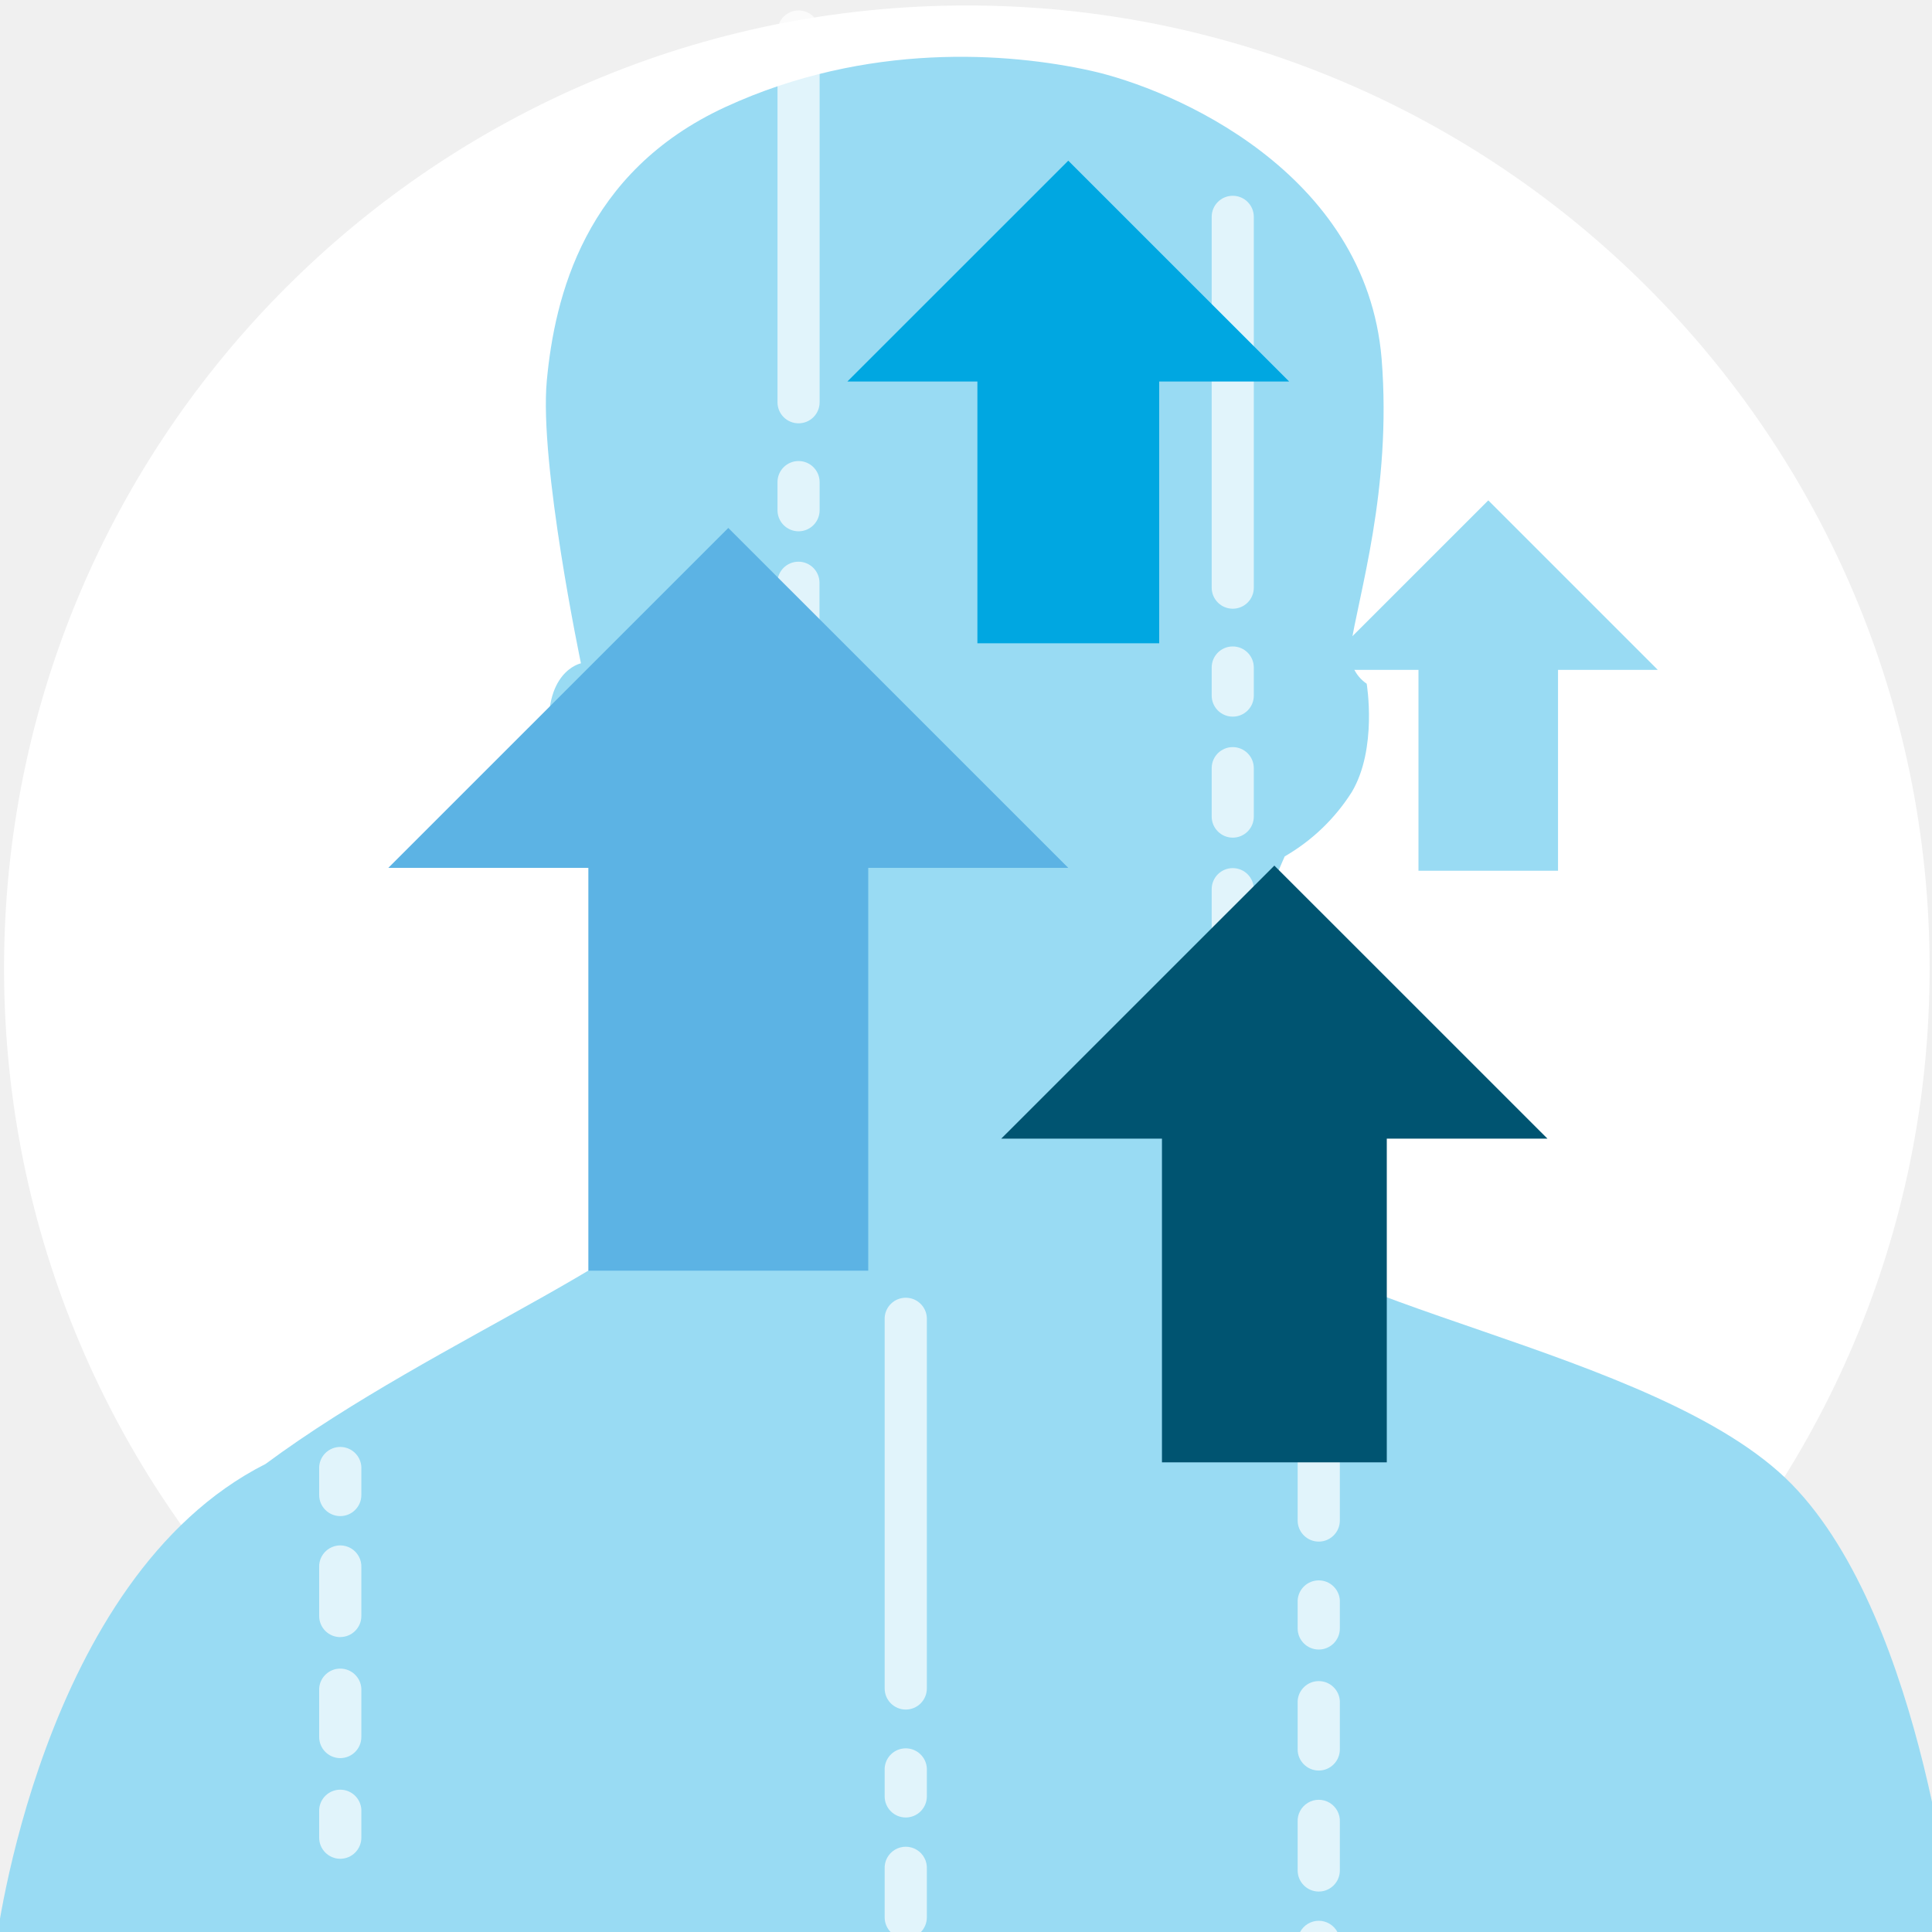
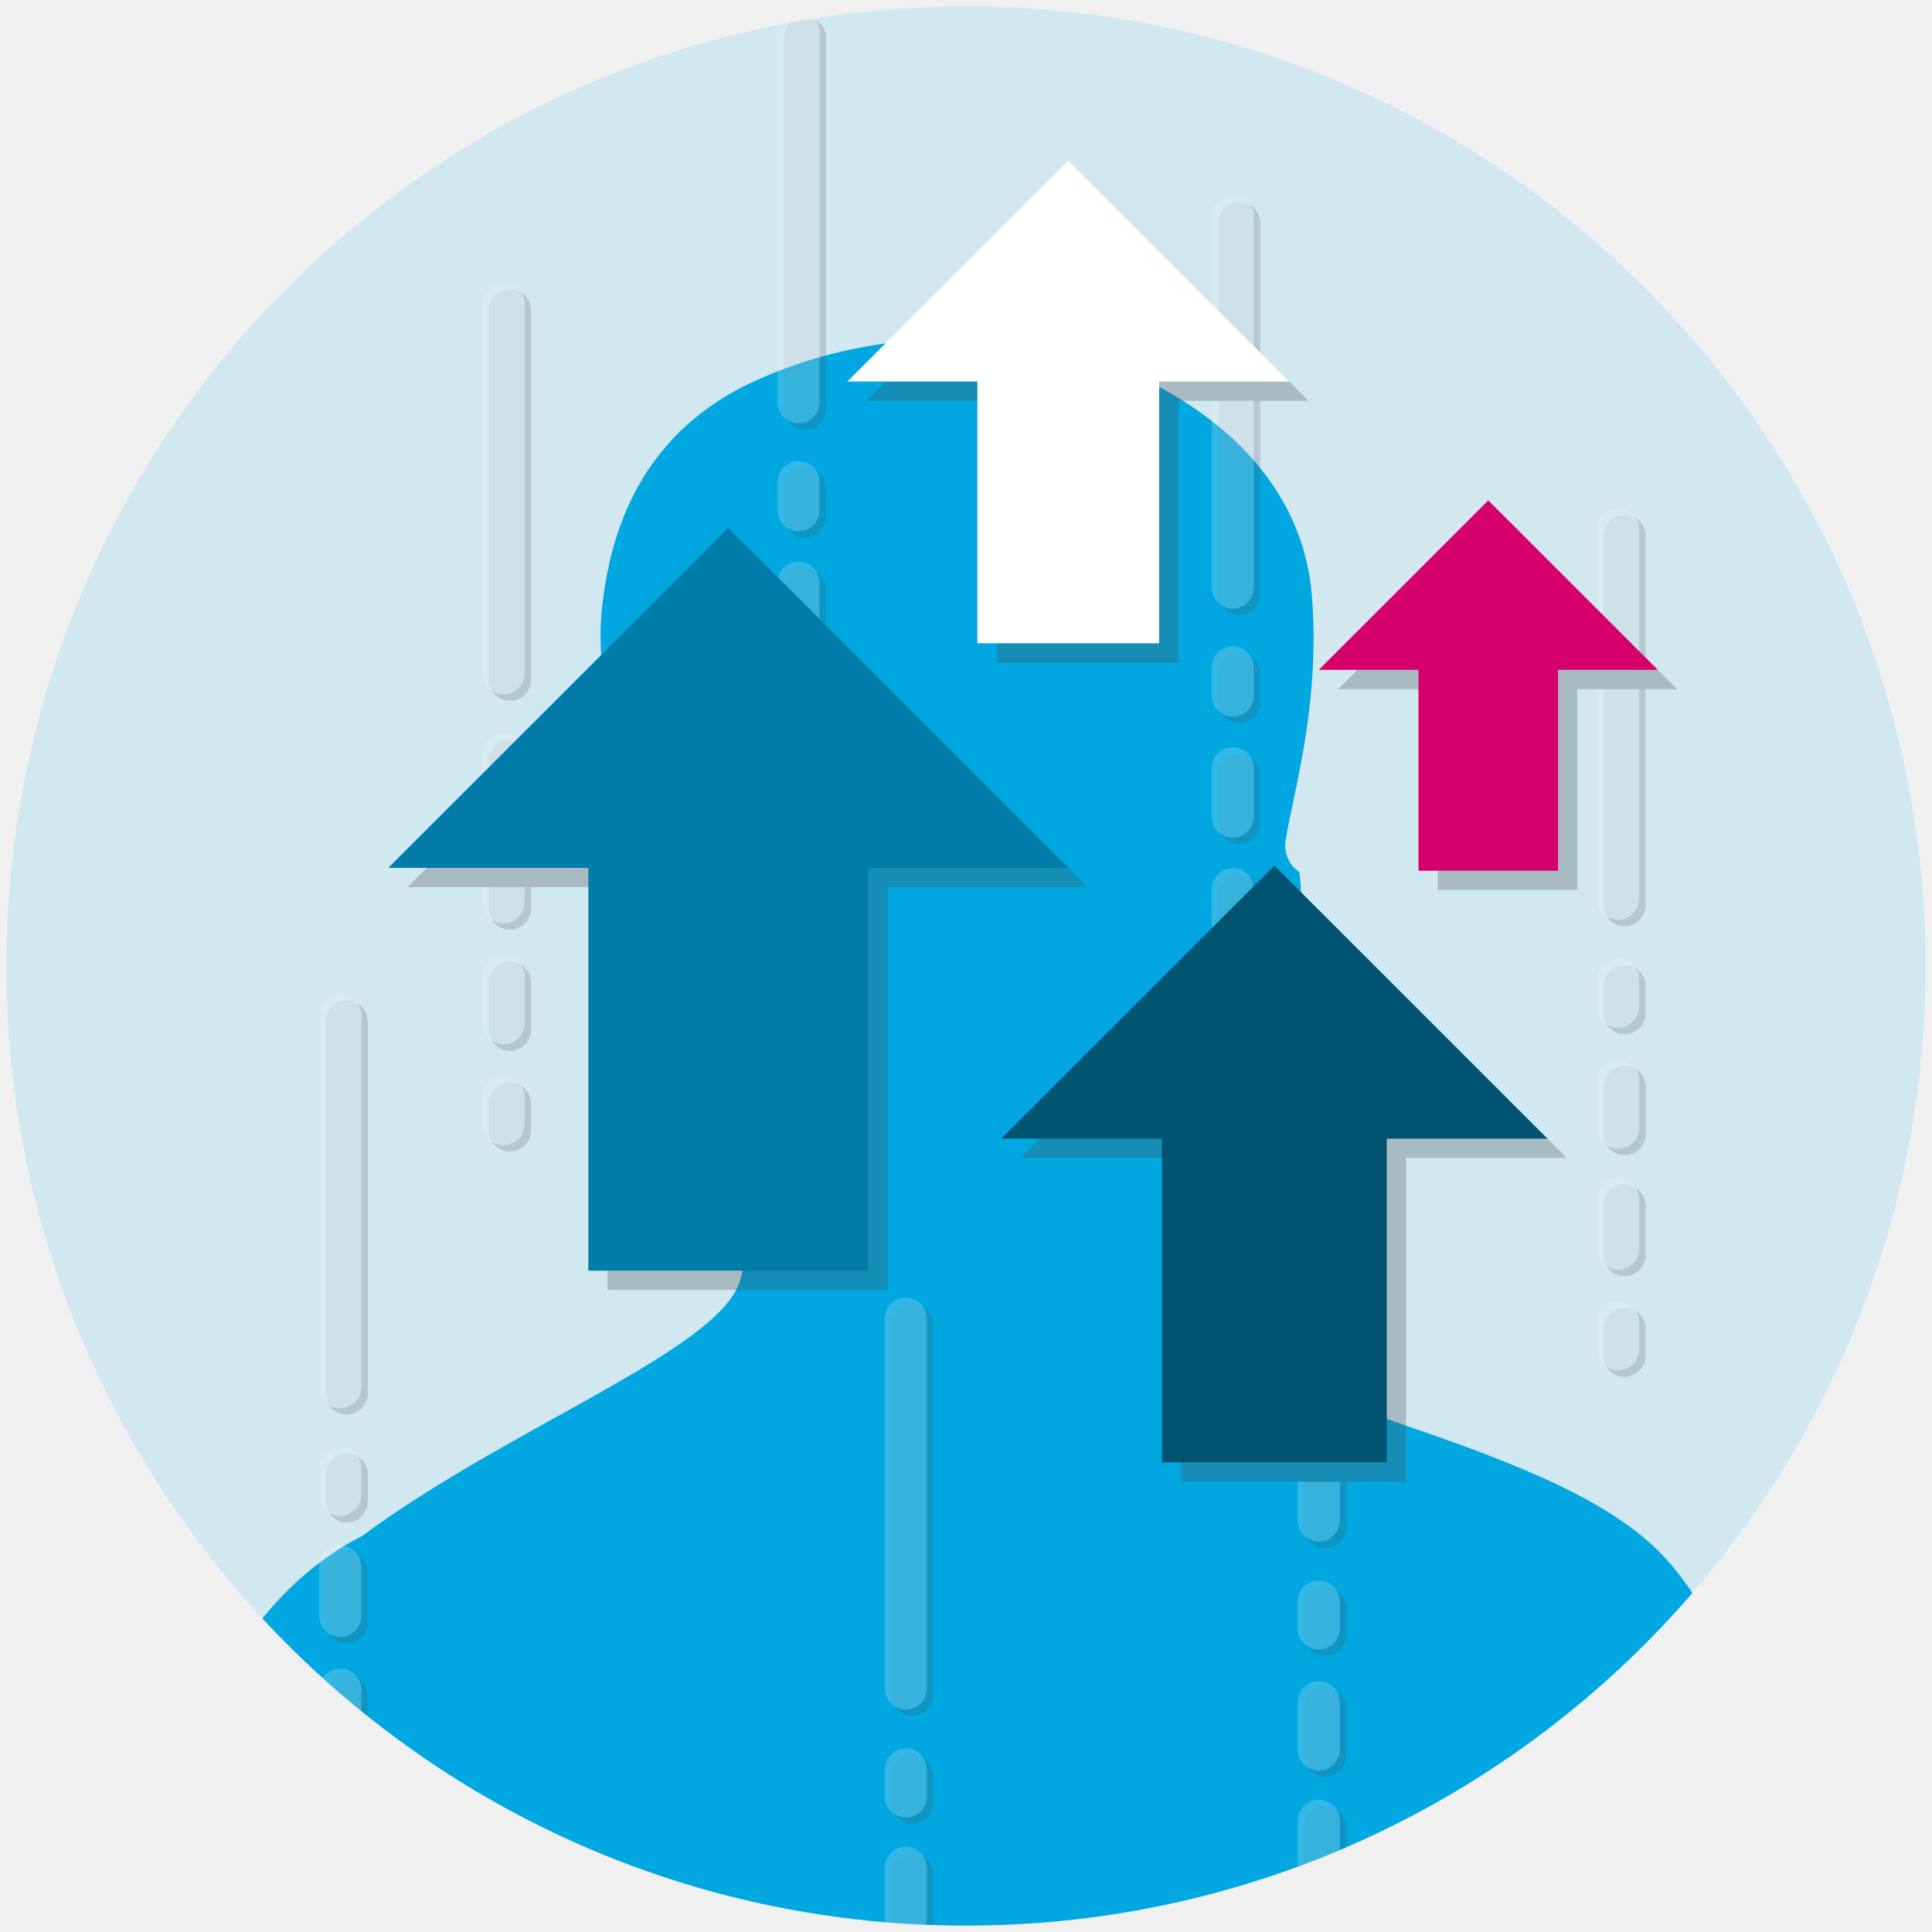
<svg xmlns="http://www.w3.org/2000/svg" viewBox="0 0 300 300">
  <defs>
-     <style>.a{fill:none;}.b{fill:#fff;}.c{fill:#99dbf3;}.d{opacity:0.7;}.e{fill:#00a7e1;}.f{fill:#5cb3e4;}.g{fill:#005471;}</style>
+     <style>.a{fill:#99dbf3;opacity:0.35;}.b{fill:none;}.c{clip-path:url(#a);}.d{fill:#00a7e1;}.e{opacity:0.3;}.f{opacity:0.7;}.g{fill:#4a4f55;}.h{fill:#f3f3f3;}.i{fill:#d6006d;}.j{fill:#fff;}.k{fill:#007da8;}.l{fill:#005471;}</style>
+     <clipPath id="a">
+       <circle class="a" cx="150" cy="150" r="149" />
+     </clipPath>
  </defs>
-   <rect class="a" x="-0.15" y="-0.33" width="300" height="301" />
-   <circle class="b" cx="150.13" cy="150.35" r="149.5" />
-   <path class="c" d="M193.67,187.86c-1.27-3.62-5-9-4.76-15.1.83-18.45,10.58-39.78,10.58-39.78a30.17,30.17,0,0,0,10.42-10c4-6.74,2.31-16.81,2.31-16.81a5.85,5.85,0,0,1-2.53-5.48c1.18-8.12,6.47-24.59,4.85-44.95-2.4-29.1-32.43-41.94-45.17-44.76s-34.68-4.5-56.67,5.61S86.12,46.2,84.91,59.09,90.21,103,90.21,103s-6.12,1.22-4.83,12.28S97.15,132.5,97.15,132.5s17,35.58,13.09,48.28-42.1,26.62-69,46.54C6.24,245-.65,302.11-.65,302.11H303.62s-4.59-50.37-25.41-71.65S198.85,202.44,193.67,187.86Z" />
-   <g class="d">
-     <path class="b" d="M204.77,239.38a3.28,3.28,0,0,1-3.27-3.27V178.53a3.28,3.28,0,0,1,6.55,0v57.58A3.28,3.28,0,0,1,204.77,239.38Z" />
-     <path class="b" d="M204.77,256.14a3.28,3.28,0,0,1-3.27-3.27V248.5a3.28,3.28,0,0,1,6.55,0v4.37A3.28,3.28,0,0,1,204.77,256.14Z" />
-     <path class="b" d="M204.77,293.72a3.28,3.28,0,0,1-3.27-3.28v-7.51a3.28,3.28,0,1,1,6.55,0v7.51A3.28,3.28,0,0,1,204.77,293.72Zm0-18.79a3.28,3.28,0,0,1-3.27-3.27v-7.52a3.28,3.28,0,0,1,6.55,0v7.52A3.28,3.28,0,0,1,204.77,274.93Z" />
-     <path class="b" d="M204.77,309.35a3.27,3.27,0,0,1-3.27-3.27v-4.36a3.28,3.28,0,1,1,6.55,0v4.36A3.27,3.27,0,0,1,204.77,309.35Z" />
+   <rect class="b" x="0.31" y="0.29" width="300" height="300" />
+   <circle class="a" cx="150" cy="150" r="149" />
+   <g class="c">
+     <path class="d" d="M185.88,204.93c-1.08-3.08-4.28-7.68-4-12.84.71-15.69,9-33.84,9-33.84a25.55,25.55,0,0,0,8.86-8.54c3.42-5.73,2-14.3,2-14.3a5,5,0,0,1-2.15-4.66c1-6.9,5.5-20.92,4.12-38.23-2-24.75-27.58-35.68-38.42-38.07s-29.49-3.83-48.2,4.77S94.4,84.43,93.38,95.4s4.5,37.33,4.5,37.33-5.21,1-4.11,10.44,10,14.67,10,14.67,14.48,30.27,11.13,41.07-35.8,22.64-58.65,39.59c-29.8,15-35.66,63.61-35.66,63.61H279.4s-3.9-42.85-21.61-61S190.29,217.33,185.88,204.93Z" />
+     <g class="e">
+       <g class="f">
+         <path class="g" d="M205.77,240.38a3.28,3.28,0,0,1-3.27-3.27V179.53a3.28,3.28,0,0,1,6.55,0v57.58A3.28,3.28,0,0,1,205.77,240.38Z" />
+         <path class="g" d="M205.77,257.14a3.28,3.28,0,0,1-3.27-3.27V249.5a3.28,3.28,0,0,1,6.55,0v4.37A3.28,3.28,0,0,1,205.77,257.14Z" />
+         <path class="g" d="M205.77,294.72a3.28,3.28,0,0,1-3.27-3.28v-7.51a3.28,3.28,0,1,1,6.55,0v7.51A3.28,3.28,0,0,1,205.77,294.72Zm0-18.79a3.28,3.28,0,0,1-3.27-3.27v-7.52a3.28,3.28,0,0,1,6.55,0v7.52A3.28,3.28,0,0,1,205.77,275.93Z" />
+         <path class="g" d="M205.77,310.35a3.27,3.27,0,0,1-3.27-3.27v-4.36a3.28,3.28,0,1,1,6.55,0v4.36A3.27,3.27,0,0,1,205.77,310.35Z" />
+       </g>
+       <g class="f">
+         <path class="g" d="M53.84,219.66a3.28,3.28,0,0,1-3.28-3.28V158.81a3.28,3.28,0,1,1,6.55,0v57.57A3.28,3.28,0,0,1,53.84,219.66Z" />
+         <path class="g" d="M53.84,236.42a3.28,3.28,0,0,1-3.28-3.28v-4.36a3.28,3.28,0,0,1,6.55,0v4.36A3.28,3.28,0,0,1,53.84,236.42Z" />
+         <path class="g" d="M53.84,274a3.28,3.28,0,0,1-3.28-3.27V263.2a3.28,3.28,0,0,1,6.55,0v7.52A3.28,3.28,0,0,1,53.84,274Zm0-18.79a3.27,3.27,0,0,1-3.28-3.27v-7.51a3.28,3.28,0,1,1,6.55,0v7.51A3.27,3.27,0,0,1,53.84,255.2Z" />
+         <path class="g" d="M53.84,289.63a3.28,3.28,0,0,1-3.28-3.28V282a3.28,3.28,0,0,1,6.55,0v4.36A3.28,3.28,0,0,1,53.84,289.63Z" />
+       </g>
+       <g class="f">
+         <path class="g" d="M141.64,266.46a3.28,3.28,0,0,1-3.27-3.27V205.61a3.28,3.28,0,0,1,6.55,0v57.58A3.28,3.28,0,0,1,141.64,266.46Z" />
+         <path class="g" d="M141.64,283.22a3.28,3.28,0,0,1-3.27-3.27v-4.37a3.28,3.28,0,0,1,6.55,0V280A3.28,3.28,0,0,1,141.64,283.22Z" />
+         <path class="g" d="M141.64,320.79a3.27,3.27,0,0,1-3.27-3.27V310a3.28,3.28,0,0,1,6.55,0v7.52A3.27,3.27,0,0,1,141.64,320.79Zm0-18.79a3.27,3.27,0,0,1-3.27-3.27v-7.51a3.28,3.28,0,1,1,6.55,0v7.51A3.27,3.27,0,0,1,141.64,302Z" />
+       </g>
+       <g class="f">
+         <path class="g" d="M252.25,143.83a3.28,3.28,0,0,1-3.27-3.28V83a3.28,3.28,0,0,1,6.55,0v57.57A3.28,3.28,0,0,1,252.25,143.83Z" />
+         <path class="g" d="M252.25,160.59a3.28,3.28,0,0,1-3.27-3.27V153a3.28,3.28,0,0,1,6.55,0v4.37A3.28,3.28,0,0,1,252.25,160.59Z" />
+         <path class="g" d="M252.25,198.16a3.27,3.27,0,0,1-3.27-3.27v-7.51a3.28,3.28,0,1,1,6.55,0v7.51A3.27,3.27,0,0,1,252.25,198.16Zm0-18.78A3.28,3.28,0,0,1,249,176.1v-7.51a3.28,3.28,0,0,1,6.55,0v7.51A3.28,3.28,0,0,1,252.25,179.38Z" />
+         <path class="g" d="M252.25,213.8a3.28,3.28,0,0,1-3.27-3.27v-4.37a3.28,3.28,0,0,1,6.55,0v4.37A3.28,3.28,0,0,1,252.25,213.8Z" />
+       </g>
+       <g class="f">
+         <path class="g" d="M125,66.73a3.26,3.26,0,0,1-3.27-3.27V5.89a3.27,3.27,0,1,1,6.54,0V63.46A3.26,3.26,0,0,1,125,66.73Z" />
+         <path class="g" d="M125,83.5a3.27,3.27,0,0,1-3.27-3.28V75.86a3.27,3.27,0,0,1,6.54,0v4.36A3.27,3.27,0,0,1,125,83.5Z" />
+         <path class="g" d="M125,121.07a3.27,3.27,0,0,1-3.27-3.27v-7.52a3.27,3.27,0,1,1,6.54,0v7.52A3.27,3.27,0,0,1,125,121.07Zm0-18.79A3.26,3.26,0,0,1,121.71,99V91.49a3.27,3.27,0,0,1,6.54,0V99A3.26,3.26,0,0,1,125,102.28Z" />
+         <path class="g" d="M125,136.71a3.27,3.27,0,0,1-3.27-3.28v-4.36a3.27,3.27,0,0,1,6.54,0v4.36A3.27,3.27,0,0,1,125,136.71Z" />
+       </g>
+       <g class="f">
+         <path class="g" d="M79.19,108.84a3.27,3.27,0,0,1-3.28-3.27V48a3.28,3.28,0,0,1,6.55,0v57.58A3.27,3.27,0,0,1,79.19,108.84Z" />
+         <path class="g" d="M79.19,125.6a3.27,3.27,0,0,1-3.28-3.27V118a3.28,3.28,0,0,1,6.55,0v4.37A3.27,3.27,0,0,1,79.19,125.6Z" />
+         <path class="g" d="M79.19,163.18a3.28,3.28,0,0,1-3.28-3.28v-7.51a3.28,3.28,0,0,1,6.55,0v7.51A3.28,3.28,0,0,1,79.19,163.18Zm0-18.79a3.28,3.28,0,0,1-3.28-3.27V133.6a3.28,3.28,0,0,1,6.55,0v7.52A3.28,3.28,0,0,1,79.19,144.39Z" />
+         <path class="g" d="M79.19,178.81a3.27,3.27,0,0,1-3.28-3.27v-4.36a3.28,3.28,0,0,1,6.55,0v4.36A3.27,3.27,0,0,1,79.19,178.81Z" />
+       </g>
+       <g class="f">
+         <path class="g" d="M192.42,95.52a3.27,3.27,0,0,1-3.27-3.27V34.67a3.27,3.27,0,0,1,6.54,0V92.25A3.26,3.26,0,0,1,192.42,95.52Z" />
+         <path class="g" d="M192.42,112.28a3.27,3.27,0,0,1-3.27-3.27v-4.36a3.27,3.27,0,1,1,6.54,0V109A3.26,3.26,0,0,1,192.42,112.28Z" />
+         <path class="g" d="M192.42,149.86a3.28,3.28,0,0,1-3.27-3.28v-7.51a3.27,3.27,0,0,1,6.54,0v7.51A3.27,3.27,0,0,1,192.42,149.86Zm0-18.79a3.28,3.28,0,0,1-3.27-3.27v-7.52a3.27,3.27,0,0,1,6.54,0v7.52A3.27,3.27,0,0,1,192.42,131.07Z" />
+         <path class="g" d="M192.42,165.49a3.27,3.27,0,0,1-3.27-3.27v-4.36a3.27,3.27,0,0,1,6.54,0v4.36A3.26,3.26,0,0,1,192.42,165.49Z" />
+       </g>
+       <g class="f">
+         <path class="h" d="M204.77,239.38a3.28,3.28,0,0,1-3.27-3.27V178.53a3.28,3.28,0,0,1,6.55,0v57.58A3.28,3.28,0,0,1,204.77,239.38Z" />
+         <path class="h" d="M204.77,256.14a3.28,3.28,0,0,1-3.27-3.27V248.5a3.28,3.28,0,0,1,6.55,0v4.37A3.28,3.28,0,0,1,204.77,256.14Z" />
+         <path class="h" d="M204.77,293.72a3.28,3.28,0,0,1-3.27-3.28v-7.51a3.28,3.28,0,1,1,6.55,0v7.51A3.28,3.28,0,0,1,204.77,293.72Zm0-18.79a3.28,3.28,0,0,1-3.27-3.27v-7.52a3.28,3.28,0,0,1,6.55,0v7.52A3.28,3.28,0,0,1,204.77,274.93Z" />
+         <path class="h" d="M204.77,309.35a3.27,3.27,0,0,1-3.27-3.27v-4.36a3.28,3.28,0,1,1,6.55,0v4.36A3.27,3.27,0,0,1,204.77,309.35Z" />
+       </g>
+       <g class="f">
+         <path class="h" d="M52.84,218.66a3.28,3.28,0,0,1-3.28-3.28V157.81a3.28,3.28,0,1,1,6.55,0v57.57A3.28,3.28,0,0,1,52.84,218.66Z" />
+         <path class="h" d="M52.84,235.42a3.28,3.28,0,0,1-3.28-3.28v-4.36a3.28,3.28,0,0,1,6.55,0v4.36A3.28,3.28,0,0,1,52.84,235.42Z" />
+         <path class="h" d="M52.84,273a3.28,3.28,0,0,1-3.28-3.27V262.2a3.28,3.28,0,0,1,6.55,0v7.52A3.28,3.28,0,0,1,52.84,273Zm0-18.79a3.27,3.27,0,0,1-3.28-3.27v-7.51a3.28,3.28,0,1,1,6.55,0v7.51A3.27,3.27,0,0,1,52.84,254.2Z" />
+         <path class="h" d="M52.84,288.63a3.28,3.28,0,0,1-3.28-3.28V281a3.28,3.28,0,0,1,6.55,0v4.36A3.28,3.28,0,0,1,52.84,288.63Z" />
+       </g>
+       <g class="f">
+         <path class="h" d="M140.64,265.46a3.28,3.28,0,0,1-3.27-3.27V204.61a3.28,3.28,0,0,1,6.55,0v57.58A3.28,3.28,0,0,1,140.64,265.46Z" />
+         <path class="h" d="M140.64,282.22a3.28,3.28,0,0,1-3.27-3.27v-4.37a3.28,3.28,0,0,1,6.55,0V279A3.28,3.28,0,0,1,140.64,282.22Z" />
+         <path class="h" d="M140.64,319.79a3.27,3.27,0,0,1-3.27-3.27V309a3.28,3.28,0,0,1,6.55,0v7.52A3.27,3.27,0,0,1,140.64,319.79Zm0-18.79a3.27,3.27,0,0,1-3.27-3.27v-7.51a3.28,3.28,0,1,1,6.55,0v7.51A3.27,3.27,0,0,1,140.64,301Z" />
+       </g>
+       <g class="f">
+         <path class="h" d="M251.25,142.83a3.28,3.28,0,0,1-3.27-3.28V82a3.28,3.28,0,0,1,6.55,0v57.57A3.28,3.28,0,0,1,251.25,142.83Z" />
+         <path class="h" d="M251.25,159.59a3.28,3.28,0,0,1-3.27-3.27V152a3.28,3.28,0,0,1,6.55,0v4.37A3.28,3.28,0,0,1,251.25,159.59Z" />
+         <path class="h" d="M251.25,197.16a3.27,3.27,0,0,1-3.27-3.27v-7.51a3.28,3.28,0,1,1,6.55,0v7.51A3.27,3.27,0,0,1,251.25,197.16Zm0-18.78A3.28,3.28,0,0,1,248,175.1v-7.51a3.28,3.28,0,0,1,6.55,0v7.51A3.28,3.28,0,0,1,251.25,178.38Z" />
+         <path class="h" d="M251.25,212.8a3.28,3.28,0,0,1-3.27-3.27v-4.37a3.28,3.28,0,0,1,6.55,0v4.37A3.28,3.28,0,0,1,251.25,212.8Z" />
+       </g>
+       <g class="f">
+         <path class="h" d="M124,65.73a3.26,3.26,0,0,1-3.27-3.27V4.89a3.27,3.27,0,1,1,6.54,0V62.46A3.26,3.26,0,0,1,124,65.73Z" />
+         <path class="h" d="M124,82.5a3.27,3.27,0,0,1-3.27-3.28V74.86a3.27,3.27,0,0,1,6.54,0v4.36A3.27,3.27,0,0,1,124,82.5Z" />
+         <path class="h" d="M124,120.07a3.27,3.27,0,0,1-3.27-3.27v-7.52a3.27,3.27,0,1,1,6.54,0v7.52A3.27,3.27,0,0,1,124,120.07Zm0-18.79A3.26,3.26,0,0,1,120.71,98V90.49a3.27,3.27,0,0,1,6.54,0V98A3.26,3.26,0,0,1,124,101.28Z" />
+         <path class="h" d="M124,135.71a3.27,3.27,0,0,1-3.27-3.28v-4.36a3.27,3.27,0,0,1,6.54,0v4.36A3.27,3.27,0,0,1,124,135.71Z" />
+       </g>
+       <g class="f">
+         <path class="h" d="M78.19,107.84a3.27,3.27,0,0,1-3.28-3.27V47a3.28,3.28,0,0,1,6.55,0v57.58A3.27,3.27,0,0,1,78.19,107.84Z" />
+         <path class="h" d="M78.19,124.6a3.27,3.27,0,0,1-3.28-3.27V117a3.28,3.28,0,0,1,6.55,0v4.37A3.27,3.27,0,0,1,78.19,124.6Z" />
+         <path class="h" d="M78.19,162.18a3.28,3.28,0,0,1-3.28-3.28v-7.51a3.28,3.28,0,0,1,6.55,0v7.51A3.28,3.28,0,0,1,78.19,162.18Zm0-18.79a3.28,3.28,0,0,1-3.28-3.27V132.6a3.28,3.28,0,0,1,6.55,0v7.52A3.28,3.28,0,0,1,78.19,143.39Z" />
+         <path class="h" d="M78.19,177.81a3.27,3.27,0,0,1-3.28-3.27v-4.36a3.28,3.28,0,0,1,6.55,0v4.36A3.27,3.27,0,0,1,78.19,177.81Z" />
+       </g>
+       <g class="f">
+         <path class="h" d="M191.42,94.52a3.27,3.27,0,0,1-3.27-3.27V33.67a3.27,3.27,0,0,1,6.54,0V91.25A3.26,3.26,0,0,1,191.42,94.52Z" />
+         <path class="h" d="M191.42,111.28a3.27,3.27,0,0,1-3.27-3.27v-4.36a3.27,3.27,0,1,1,6.54,0V108A3.26,3.26,0,0,1,191.42,111.28Z" />
+         <path class="h" d="M191.42,148.86a3.28,3.28,0,0,1-3.27-3.28v-7.51a3.27,3.27,0,0,1,6.54,0v7.51A3.27,3.27,0,0,1,191.42,148.86Zm0-18.79a3.28,3.28,0,0,1-3.27-3.27v-7.52a3.27,3.27,0,0,1,6.54,0v7.52A3.27,3.27,0,0,1,191.42,130.07Z" />
+         <path class="h" d="M191.42,164.49a3.27,3.27,0,0,1-3.27-3.27v-4.36a3.27,3.27,0,0,1,6.54,0v4.36A3.26,3.26,0,0,1,191.42,164.49Z" />
+       </g>
+       <polygon class="g" points="260.42 107.02 234.1 80.7 207.77 107.02 223.26 107.02 223.26 138.21 244.93 138.21 244.93 107.02 260.42 107.02" />
+       <polygon class="g" points="203.18 62.24 168.88 27.95 134.58 62.24 154.77 62.24 154.77 102.89 183 102.89 183 62.24 203.18 62.24" />
+       <polygon class="g" points="168.88 137.76 116.09 84.98 63.3 137.76 94.36 137.76 94.36 200.31 137.82 200.31 137.82 137.76 168.88 137.76" />
+       <polygon class="g" points="243.29 179.81 200.88 137.41 158.47 179.81 183.43 179.81 183.43 230.07 218.34 230.07 218.34 179.81 243.29 179.81" />
+     </g>
+     <polygon class="i" points="257.42 104.02 231.1 77.7 204.77 104.02 220.26 104.02 220.26 135.21 241.93 135.21 241.93 104.02 257.42 104.02" />
+     <polygon class="j" points="200.18 59.24 165.88 24.95 131.58 59.24 151.77 59.24 151.77 99.89 180 99.89 180 59.24 200.18 59.24" />
+     <polygon class="k" points="165.88 134.76 113.09 81.98 60.3 134.76 91.36 134.76 91.36 197.31 134.82 197.31 134.82 134.76 165.88 134.76" />
+     <polygon class="l" points="240.29 176.81 197.88 134.41 155.47 176.81 180.43 176.81 180.43 227.07 215.34 227.07 215.34 176.81 240.29 176.81" />
  </g>
-   <g class="d">
-     <path class="b" d="M52.84,218.66a3.28,3.28,0,0,1-3.28-3.28V157.81a3.28,3.28,0,1,1,6.55,0v57.57A3.28,3.28,0,0,1,52.84,218.66Z" />
-     <path class="b" d="M52.84,235.42a3.28,3.28,0,0,1-3.28-3.28v-4.36a3.28,3.28,0,0,1,6.55,0v4.36A3.28,3.28,0,0,1,52.84,235.42Z" />
-     <path class="b" d="M52.84,273a3.28,3.28,0,0,1-3.28-3.27V262.2a3.28,3.28,0,0,1,6.55,0v7.52A3.28,3.28,0,0,1,52.84,273Zm0-18.79a3.27,3.27,0,0,1-3.28-3.27v-7.51a3.28,3.28,0,1,1,6.55,0v7.51A3.27,3.27,0,0,1,52.84,254.2Z" />
-     <path class="b" d="M52.84,288.63a3.28,3.28,0,0,1-3.28-3.28V281a3.28,3.28,0,0,1,6.55,0v4.36A3.28,3.28,0,0,1,52.84,288.63Z" />
-   </g>
-   <g class="d">
-     <path class="b" d="M140.64,265.46a3.28,3.28,0,0,1-3.27-3.27V204.61a3.28,3.28,0,0,1,6.55,0v57.58A3.28,3.28,0,0,1,140.64,265.46Z" />
-     <path class="b" d="M140.64,282.22a3.28,3.28,0,0,1-3.27-3.27v-4.37a3.28,3.28,0,0,1,6.55,0V279A3.28,3.28,0,0,1,140.64,282.22Z" />
-     <path class="b" d="M140.64,319.79a3.27,3.27,0,0,1-3.27-3.27V309a3.28,3.28,0,0,1,6.55,0v7.52A3.27,3.27,0,0,1,140.64,319.79Zm0-18.79a3.27,3.27,0,0,1-3.27-3.27v-7.51a3.28,3.28,0,1,1,6.55,0v7.51A3.27,3.27,0,0,1,140.64,301Z" />
-   </g>
-   <g class="d">
-     <path class="b" d="M251.25,142.83a3.28,3.28,0,0,1-3.27-3.28V82a3.28,3.28,0,0,1,6.55,0v57.57A3.28,3.28,0,0,1,251.25,142.83Z" />
-     <path class="b" d="M251.25,159.59a3.28,3.28,0,0,1-3.27-3.27V152a3.28,3.28,0,0,1,6.55,0v4.37A3.28,3.28,0,0,1,251.25,159.59Z" />
-     <path class="b" d="M251.25,197.16a3.27,3.27,0,0,1-3.27-3.27v-7.51a3.28,3.28,0,1,1,6.55,0v7.51A3.27,3.27,0,0,1,251.25,197.16Zm0-18.78A3.28,3.28,0,0,1,248,175.1v-7.51a3.28,3.28,0,0,1,6.55,0v7.51A3.28,3.28,0,0,1,251.25,178.38Z" />
-     <path class="b" d="M251.25,212.8a3.28,3.28,0,0,1-3.27-3.27v-4.37a3.28,3.28,0,0,1,6.55,0v4.37A3.28,3.28,0,0,1,251.25,212.8Z" />
-   </g>
-   <g class="d">
-     <path class="b" d="M124,65.73a3.26,3.26,0,0,1-3.27-3.27V4.89a3.27,3.27,0,1,1,6.54,0V62.46A3.26,3.26,0,0,1,124,65.73Z" />
-     <path class="b" d="M124,82.5a3.27,3.27,0,0,1-3.27-3.28V74.86a3.27,3.27,0,0,1,6.54,0v4.36A3.27,3.27,0,0,1,124,82.5Z" />
-     <path class="b" d="M124,120.07a3.27,3.27,0,0,1-3.27-3.27v-7.52a3.27,3.27,0,1,1,6.54,0v7.52A3.27,3.27,0,0,1,124,120.07Zm0-18.79A3.26,3.26,0,0,1,120.71,98V90.49a3.27,3.27,0,0,1,6.54,0V98A3.26,3.26,0,0,1,124,101.28Z" />
-     <path class="b" d="M124,135.71a3.27,3.27,0,0,1-3.27-3.28v-4.36a3.27,3.27,0,0,1,6.54,0v4.36A3.27,3.27,0,0,1,124,135.71Z" />
-   </g>
-   <g class="d">
-     <path class="b" d="M78.19,107.84a3.27,3.27,0,0,1-3.28-3.27V47a3.28,3.28,0,0,1,6.55,0v57.58A3.27,3.27,0,0,1,78.19,107.84Z" />
-     <path class="b" d="M78.19,124.6a3.27,3.27,0,0,1-3.28-3.27V117a3.28,3.28,0,0,1,6.55,0v4.37A3.27,3.27,0,0,1,78.19,124.6Z" />
-     <path class="b" d="M78.19,162.18a3.28,3.28,0,0,1-3.28-3.28v-7.51a3.28,3.28,0,0,1,6.55,0v7.51A3.28,3.28,0,0,1,78.19,162.18Zm0-18.79a3.28,3.28,0,0,1-3.28-3.27V132.6a3.28,3.28,0,0,1,6.55,0v7.52A3.28,3.28,0,0,1,78.19,143.39Z" />
-     <path class="b" d="M78.19,177.81a3.27,3.27,0,0,1-3.28-3.27v-4.36a3.28,3.28,0,0,1,6.55,0v4.36A3.27,3.27,0,0,1,78.19,177.81Z" />
-   </g>
-   <g class="d">
-     <path class="b" d="M191.42,94.52a3.27,3.27,0,0,1-3.27-3.27V33.67a3.27,3.27,0,0,1,6.54,0V91.25A3.26,3.26,0,0,1,191.42,94.52Z" />
-     <path class="b" d="M191.42,111.28a3.27,3.27,0,0,1-3.27-3.27v-4.36a3.27,3.27,0,1,1,6.54,0V108A3.26,3.26,0,0,1,191.42,111.28Z" />
-     <path class="b" d="M191.42,148.86a3.28,3.28,0,0,1-3.27-3.28v-7.51a3.27,3.27,0,0,1,6.54,0v7.51A3.27,3.27,0,0,1,191.42,148.86Zm0-18.79a3.28,3.28,0,0,1-3.27-3.27v-7.52a3.27,3.27,0,0,1,6.54,0v7.52A3.27,3.27,0,0,1,191.42,130.07Z" />
-     <path class="b" d="M191.42,164.49a3.27,3.27,0,0,1-3.27-3.27v-4.36a3.27,3.27,0,0,1,6.54,0v4.36A3.26,3.26,0,0,1,191.42,164.49Z" />
-   </g>
-   <polygon class="c" points="257.42 104.02 231.1 77.7 204.77 104.02 220.26 104.02 220.26 135.21 241.93 135.21 241.93 104.02 257.42 104.02" />
-   <polygon class="e" points="200.18 59.24 165.88 24.95 131.58 59.24 151.77 59.24 151.77 99.89 180 99.89 180 59.24 200.18 59.24" />
-   <polygon class="f" points="165.88 134.76 113.09 81.98 60.3 134.76 91.36 134.76 91.36 197.31 134.82 197.31 134.82 134.76 165.88 134.76" />
-   <polygon class="g" points="240.29 176.81 197.88 134.41 155.47 176.81 180.43 176.81 180.43 227.07 215.34 227.07 215.34 176.81 240.29 176.81" />
</svg>
